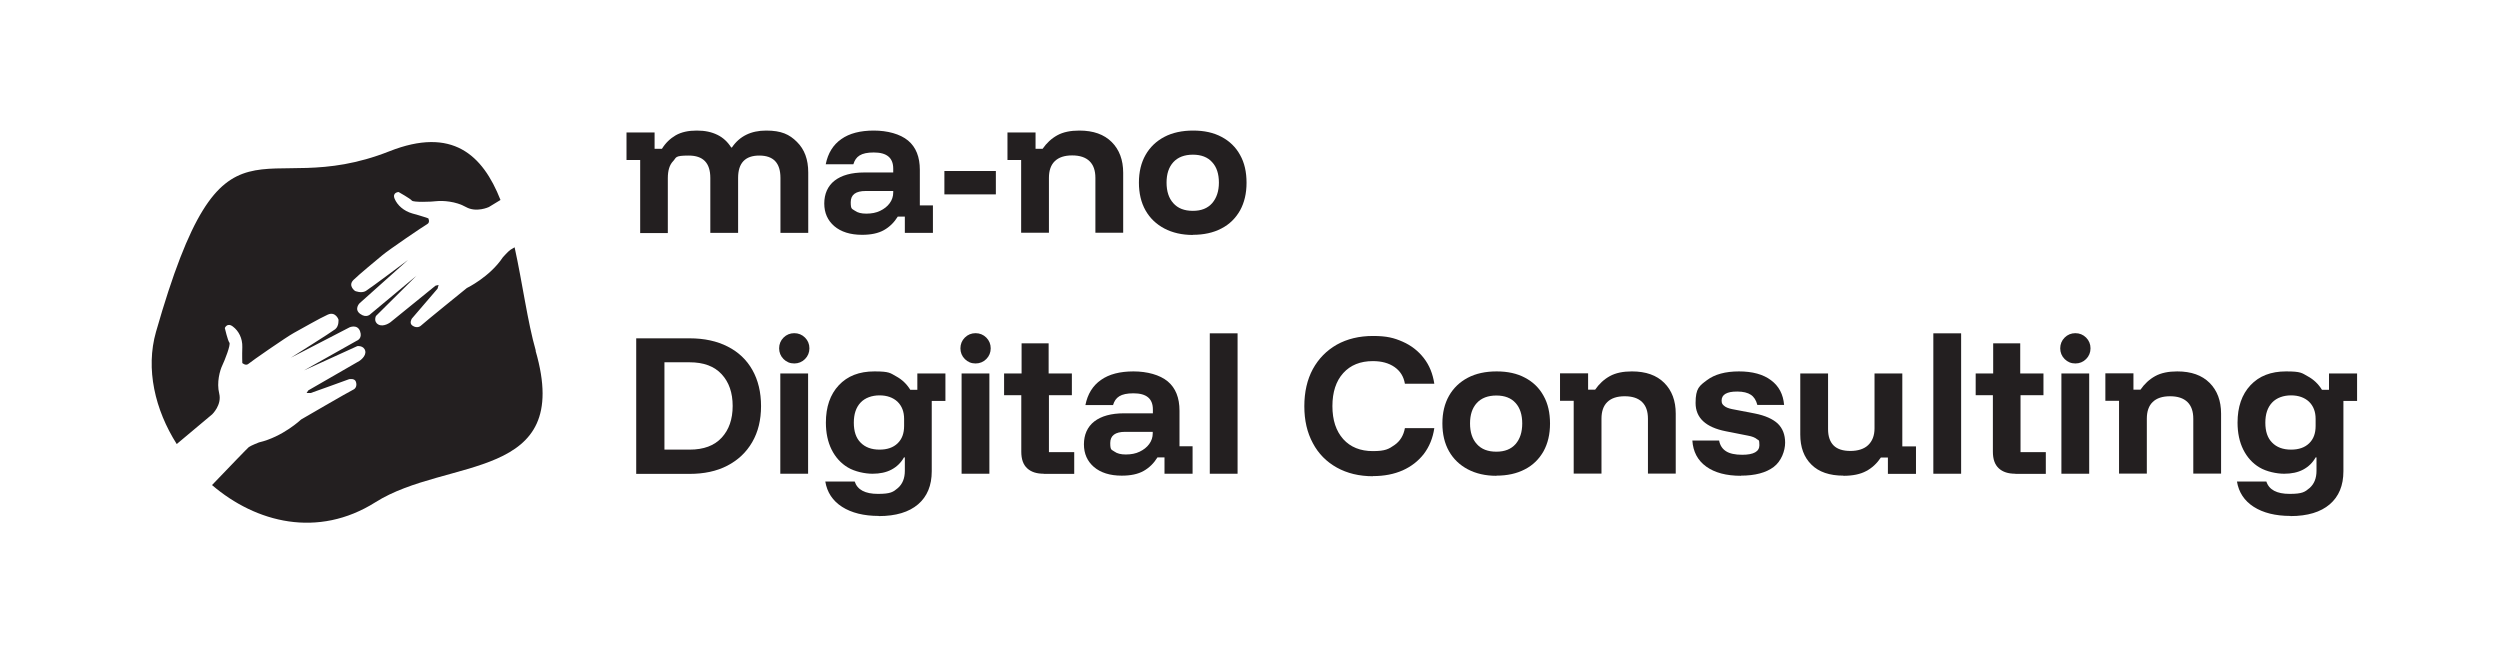
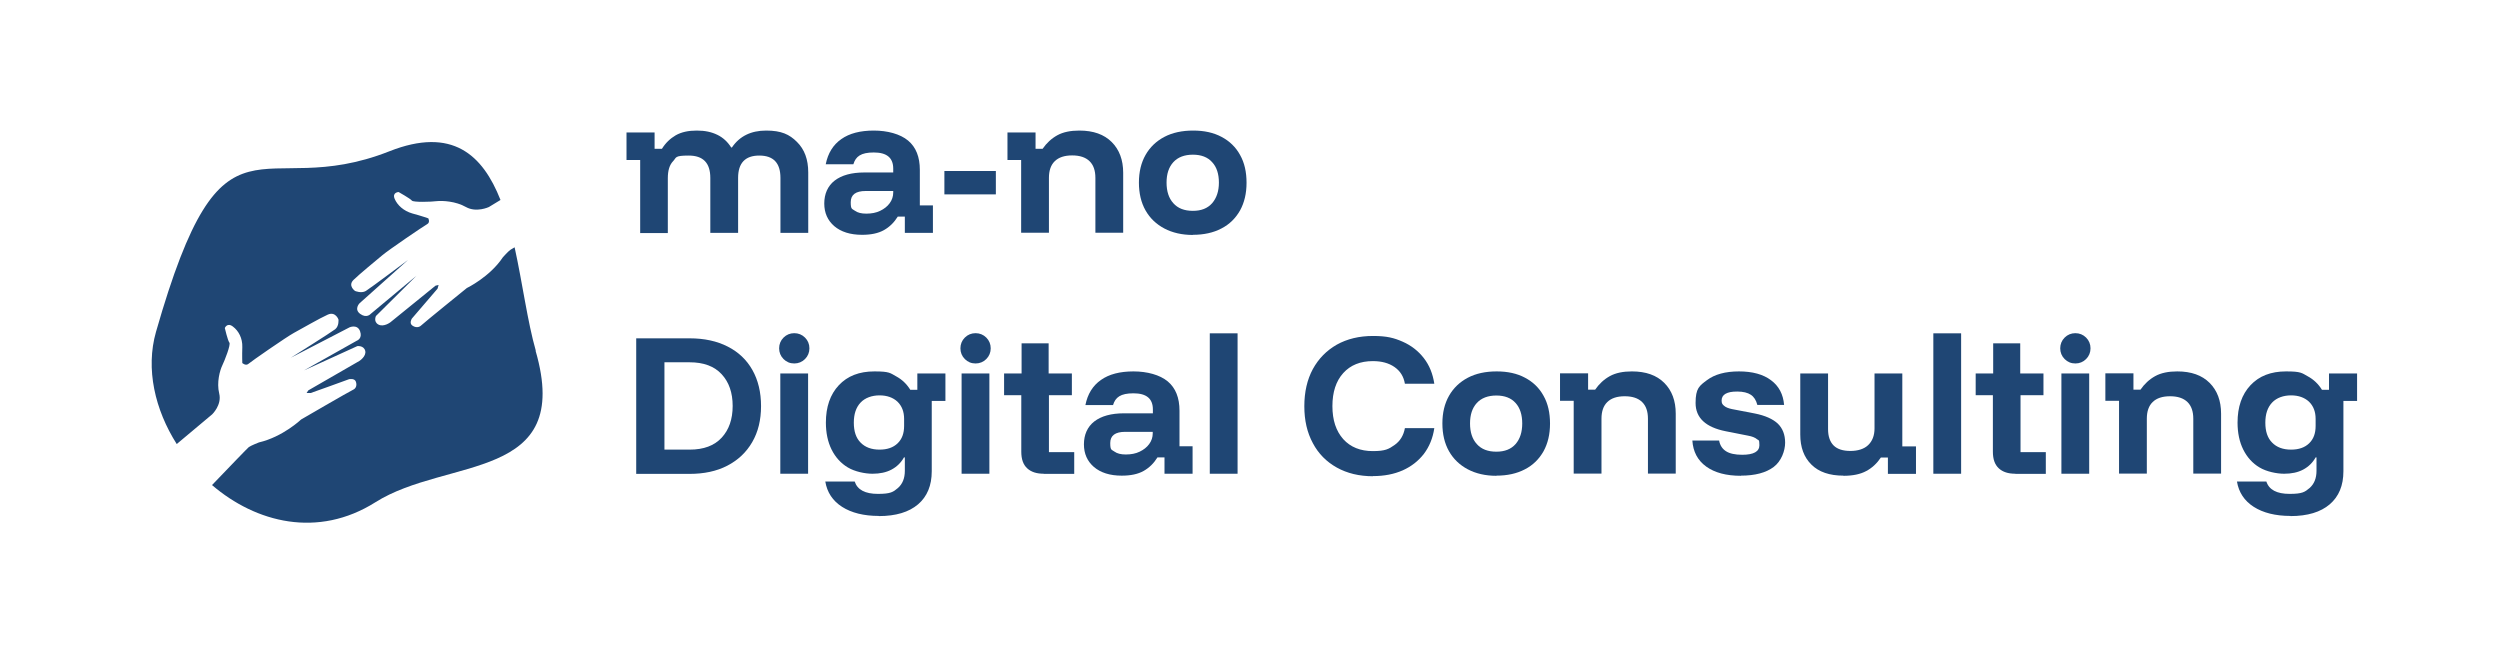
<svg xmlns="http://www.w3.org/2000/svg" id="Layer_1" version="1.1" viewBox="0 0 1700.3 450.1">
  <defs>
    <style>
      .st0 {
-         fill: #231f20;
+         isolation: isolate;
      }

      .st1 {
-         isolation: isolate;
+         fill: #1f4674;
      }
    </style>
  </defs>
-   <g class="st1">
-     <g class="st1">
-       <path class="st0" d="M435.4,158.4v-49.6h-9.3v-18.7h19.1v11.1h5c2.4-3.9,5.6-7,9.4-9.2,3.9-2.2,8.6-3.2,14.3-3.2s10.1,1,14,2.9c3.9,1.9,7,4.8,9.4,8.6h.5c5.2-7.7,13-11.5,23.3-11.5s15.8,2.6,20.9,7.7c5.2,5.1,7.7,12,7.7,20.8v41.1h-18.9v-37.4c0-10.2-4.8-15.2-14.4-15.2s-14.4,5.1-14.4,15.2v37.4h-18.9v-37.4c0-10.2-4.9-15.2-14.7-15.2s-8.2,1.3-10.6,3.8c-2.4,2.5-3.6,6.3-3.6,11.5v37.4h-18.9Z" />
-       <path class="st0" d="M586.3,159.7c-8,0-14.3-2-18.9-5.9-4.5-3.9-6.8-9-6.8-15.4s2.3-11.9,7.1-15.6c4.7-3.6,11.4-5.5,20.2-5.5h19.6v-2.6c0-7.4-4.4-11-13.2-11s-12.3,2.7-13.9,8h-18.8c1.5-7.5,5-13.2,10.6-17.1,5.5-3.9,12.9-5.8,22.1-5.8s17.9,2.3,23.3,6.8,8,11.2,8,19.9v24.2h8.9v18.7h-19.1v-11.1h-4.8c-2.4,3.9-5.5,7-9.4,9.2-3.9,2.2-8.9,3.2-14.8,3.2ZM589.2,145.3c3.6,0,6.7-.6,9.4-1.9,2.7-1.3,4.9-3,6.5-5.2s2.4-4.6,2.4-7.3v-1h-18.7c-6.8,0-10.2,2.5-10.2,7.6s.9,4.4,2.8,5.8c1.9,1.4,4.5,2,7.7,2Z" />
-       <path class="st0" d="M642.3,132.2v-15.9h35v15.9h-35Z" />
-       <path class="st0" d="M694.5,158.4v-49.6h-9.3v-18.7h19.1v11.1h4.8c2.7-3.9,6-7,10-9.2,4-2.2,9-3.2,15-3.2,9.5,0,16.8,2.6,22,7.8,5.2,5.2,7.8,12.2,7.8,20.9v40.8h-18.9v-37.3c0-5-1.3-8.8-4-11.4-2.7-2.6-6.6-3.9-11.8-3.9s-9.1,1.3-11.8,3.9c-2.7,2.6-4,6.4-4,11.4v37.3h-18.9Z" />
-       <path class="st0" d="M811.3,159.8c-7.4,0-13.9-1.5-19.4-4.4-5.5-2.9-9.8-7-12.8-12.3-3-5.3-4.5-11.6-4.5-18.9s1.5-13.5,4.5-18.8c3-5.3,7.3-9.4,12.8-12.3,5.5-2.9,12.1-4.3,19.6-4.3s13.9,1.4,19.3,4.3c5.5,2.9,9.7,7,12.6,12.3,3,5.3,4.4,11.6,4.4,18.9s-1.5,13.5-4.4,18.8c-3,5.3-7.2,9.5-12.7,12.3-5.5,2.9-12,4.3-19.4,4.3ZM811.3,143.4c5.7,0,10-1.7,13.1-5.2,3-3.5,4.6-8.1,4.6-14s-1.5-10.6-4.6-13.9c-3-3.4-7.4-5.1-13.1-5.1s-10.2,1.7-13.3,5.1c-3.1,3.4-4.6,8-4.6,13.9s1.5,10.6,4.6,14c3.1,3.5,7.5,5.2,13.3,5.2Z" />
+   <g>
+     <g class="st0">
+       <path class="st1" d="M435.4,158.4v-49.6h-9.3v-18.7h19.1v11.1h5c2.4-3.9,5.6-7,9.4-9.2,3.9-2.2,8.6-3.2,14.3-3.2s10.1,1,14,2.9c3.9,1.9,7,4.8,9.4,8.6h.5c5.2-7.7,13-11.5,23.3-11.5s15.8,2.6,20.9,7.7c5.2,5.1,7.7,12,7.7,20.8v41.1h-18.9v-37.4c0-10.2-4.8-15.2-14.4-15.2s-14.4,5.1-14.4,15.2v37.4h-18.9v-37.4c0-10.2-4.9-15.2-14.7-15.2s-8.2,1.3-10.6,3.8c-2.4,2.5-3.6,6.3-3.6,11.5v37.4h-18.9Z" />
+       <path class="st1" d="M586.3,159.7c-8,0-14.3-2-18.9-5.9-4.5-3.9-6.8-9-6.8-15.4s2.3-11.9,7.1-15.6c4.7-3.6,11.4-5.5,20.2-5.5h19.6v-2.6c0-7.4-4.4-11-13.2-11s-12.3,2.7-13.9,8h-18.8c1.5-7.5,5-13.2,10.6-17.1,5.5-3.9,12.9-5.8,22.1-5.8s17.9,2.3,23.3,6.8,8,11.2,8,19.9v24.2h8.9v18.7h-19.1v-11.1h-4.8c-2.4,3.9-5.5,7-9.4,9.2-3.9,2.2-8.9,3.2-14.8,3.2ZM589.2,145.3c3.6,0,6.7-.6,9.4-1.9,2.7-1.3,4.9-3,6.5-5.2s2.4-4.6,2.4-7.3v-1h-18.7c-6.8,0-10.2,2.5-10.2,7.6s.9,4.4,2.8,5.8c1.9,1.4,4.5,2,7.7,2Z" />
+       <path class="st1" d="M642.3,132.2v-15.9h35v15.9h-35Z" />
+       <path class="st1" d="M694.5,158.4v-49.6h-9.3v-18.7h19.1v11.1h4.8c2.7-3.9,6-7,10-9.2,4-2.2,9-3.2,15-3.2,9.5,0,16.8,2.6,22,7.8,5.2,5.2,7.8,12.2,7.8,20.9v40.8h-18.9v-37.3c0-5-1.3-8.8-4-11.4-2.7-2.6-6.6-3.9-11.8-3.9s-9.1,1.3-11.8,3.9c-2.7,2.6-4,6.4-4,11.4v37.3h-18.9Z" />
+       <path class="st1" d="M811.3,159.8c-7.4,0-13.9-1.5-19.4-4.4-5.5-2.9-9.8-7-12.8-12.3-3-5.3-4.5-11.6-4.5-18.9s1.5-13.5,4.5-18.8c3-5.3,7.3-9.4,12.8-12.3,5.5-2.9,12.1-4.3,19.6-4.3s13.9,1.4,19.3,4.3c5.5,2.9,9.7,7,12.6,12.3,3,5.3,4.4,11.6,4.4,18.9s-1.5,13.5-4.4,18.8c-3,5.3-7.2,9.5-12.7,12.3-5.5,2.9-12,4.3-19.4,4.3ZM811.3,143.4c5.7,0,10-1.7,13.1-5.2,3-3.5,4.6-8.1,4.6-14s-1.5-10.6-4.6-13.9c-3-3.4-7.4-5.1-13.1-5.1s-10.2,1.7-13.3,5.1c-3.1,3.4-4.6,8-4.6,13.9s1.5,10.6,4.6,14c3.1,3.5,7.5,5.2,13.3,5.2Z" />
    </g>
-     <g class="st1">
-       <path class="st0" d="M432.7,322.2v-92.1h36.3c10,0,18.7,1.9,25.9,5.6,7.3,3.7,12.9,9,16.8,15.9,3.9,6.9,5.9,15.1,5.9,24.6s-2,17.6-6,24.5c-4,6.9-9.6,12.2-16.9,16-7.3,3.8-15.9,5.6-25.8,5.6h-36.3ZM451.9,305.8h17.1c9.6,0,16.8-2.7,21.8-8.1,5-5.4,7.5-12.6,7.5-21.6s-2.5-16.2-7.5-21.6c-5-5.4-12.2-8.1-21.8-8.1h-17.1v59.4Z" />
-       <path class="st0" d="M540.2,247.2c-2.9,0-5.3-1-7.3-3-2-2-3-4.5-3-7.3s1-5.3,3-7.3c2-2,4.5-3,7.3-3s5.3,1,7.3,3c2,2,3,4.5,3,7.3s-1,5.3-3,7.3c-2,2-4.5,3-7.3,3ZM530.7,322.2v-68.2h18.9v68.2h-18.9Z" />
-       <path class="st0" d="M597.7,350.9c-10.2,0-18.6-2.1-25-6.2-6.4-4.1-10.2-9.9-11.4-17.2h20c1.8,5.6,7.1,8.4,15.8,8.4s10.4-1.3,13.6-4c3.1-2.7,4.7-6.6,4.7-11.7v-9.1h-.6c-2,3.6-4.9,6.4-8.5,8.3-3.6,1.9-7.9,2.8-12.9,2.8s-12-1.4-16.8-4.3c-4.7-2.8-8.4-6.9-11-12.1s-3.9-11.4-3.9-18.4c0-10.6,2.9-19.1,8.8-25.4,5.9-6.3,13.9-9.4,24.2-9.4s10.7,1.1,14.7,3.3c4.1,2.2,7.3,5.3,9.7,9.2h4.8v-11.1h19.1v18.7h-9.3v47.8c0,9.7-3.1,17.2-9.3,22.5-6.2,5.3-15.1,8-26.7,8ZM598.2,305.8c5.2,0,9.3-1.4,12.3-4.3,3-2.9,4.4-6.8,4.4-11.8v-4.8c0-4.9-1.5-8.8-4.5-11.7-3-2.8-7.1-4.3-12.2-4.3s-9.8,1.6-12.9,4.9c-3.1,3.3-4.6,7.8-4.6,13.7s1.5,10.4,4.6,13.5c3.1,3.2,7.4,4.8,12.9,4.8Z" />
-       <path class="st0" d="M663.5,247.2c-2.9,0-5.3-1-7.3-3-2-2-3-4.5-3-7.3s1-5.3,3-7.3c2-2,4.5-3,7.3-3s5.3,1,7.3,3c2,2,3,4.5,3,7.3s-1,5.3-3,7.3c-2,2-4.5,3-7.3,3ZM654,322.2v-68.2h18.9v68.2h-18.9Z" />
-       <path class="st0" d="M709.9,322.2c-4.9,0-8.6-1.2-11.3-3.7-2.7-2.5-4-6.2-4-11.3v-38.4h-11.7v-14.8h11.9v-20.5h18.4v20.5h15.8v14.8h-15.6v38.7h17.2v14.8h-20.7Z" />
-       <path class="st0" d="M762.9,323.5c-8,0-14.3-2-18.9-5.9-4.5-3.9-6.8-9-6.8-15.4s2.3-11.9,7.1-15.6c4.7-3.6,11.4-5.5,20.2-5.5h19.6v-2.6c0-7.4-4.4-11-13.2-11s-12.3,2.7-13.9,8h-18.8c1.5-7.5,5-13.2,10.6-17.1,5.5-3.9,12.9-5.8,22.1-5.8s17.9,2.3,23.3,6.8,8,11.2,8,19.9v24.2h8.9v18.7h-19.1v-11.1h-4.8c-2.4,3.9-5.5,7-9.4,9.2-3.9,2.2-8.9,3.2-14.8,3.2ZM765.7,309.1c3.6,0,6.7-.6,9.4-1.9,2.7-1.3,4.9-3,6.5-5.2s2.4-4.6,2.4-7.3v-1h-18.7c-6.8,0-10.2,2.5-10.2,7.6s.9,4.4,2.8,5.8c1.9,1.4,4.5,2,7.7,2Z" />
-       <path class="st0" d="M822.8,322.2v-95.5h18.9v95.5h-18.9Z" />
-       <path class="st0" d="M933.8,323.9c-9.4,0-17.6-2-24.6-5.9-7-3.9-12.5-9.4-16.3-16.6-3.9-7.2-5.8-15.5-5.8-25.1s1.9-18.1,5.8-25.3c3.9-7.1,9.3-12.6,16.3-16.6,7-3.9,15.2-5.9,24.6-5.9s14.3,1.3,20.2,3.9c5.9,2.6,10.7,6.4,14.4,11.2,3.8,4.9,6.1,10.7,7.1,17.4h-20c-.8-4.9-3.2-8.7-7.1-11.4-3.9-2.7-8.8-4-14.7-4-8.5,0-15.2,2.7-20.1,8.1-4.9,5.4-7.4,12.9-7.4,22.5s2.5,17,7.4,22.5c4.9,5.4,11.6,8.1,20.1,8.1s10.8-1.4,14.7-4.1c3.9-2.7,6.2-6.6,7.1-11.5h20c-1,6.8-3.4,12.6-7.1,17.5-3.8,4.9-8.6,8.6-14.4,11.2-5.9,2.6-12.6,3.9-20.2,3.9Z" />
-       <path class="st0" d="M1017.7,323.6c-7.4,0-13.9-1.5-19.4-4.4-5.5-2.9-9.8-7-12.8-12.3-3-5.3-4.5-11.6-4.5-18.9s1.5-13.5,4.5-18.8c3-5.3,7.3-9.4,12.8-12.3,5.5-2.9,12.1-4.3,19.6-4.3s13.9,1.4,19.3,4.3c5.5,2.9,9.7,7,12.6,12.3,3,5.3,4.4,11.6,4.4,18.9s-1.5,13.5-4.4,18.8c-3,5.3-7.2,9.5-12.7,12.3-5.5,2.9-12,4.3-19.4,4.3ZM1017.7,307.2c5.7,0,10-1.7,13.1-5.2,3-3.5,4.5-8.1,4.5-14s-1.5-10.6-4.5-13.9c-3-3.4-7.4-5.1-13.1-5.1s-10.2,1.7-13.3,5.1c-3.1,3.4-4.6,8-4.6,13.9s1.5,10.6,4.6,14c3.1,3.5,7.5,5.2,13.3,5.2Z" />
-       <path class="st0" d="M1070.3,322.2v-49.6h-9.3v-18.7h19.1v11.1h4.8c2.7-3.9,6-7,10-9.2,4-2.2,9-3.2,15-3.2,9.5,0,16.8,2.6,22,7.8,5.2,5.2,7.8,12.2,7.8,20.9v40.8h-18.9v-37.3c0-5-1.3-8.8-4-11.4-2.7-2.6-6.6-3.9-11.8-3.9s-9.1,1.3-11.8,3.9c-2.7,2.6-4,6.4-4,11.4v37.3h-18.9Z" />
-       <path class="st0" d="M1184.1,323.6c-10,0-17.9-2.1-23.7-6.3-5.8-4.2-8.9-10.1-9.4-17.7h18.2c.6,3.3,2.2,5.7,4.7,7.3,2.5,1.6,6.2,2.4,11,2.4,7.8,0,11.7-2.2,11.7-6.5s-.6-3.1-1.8-4.2c-1.2-1-3.1-1.8-5.9-2.3l-15.2-3c-13.6-2.7-20.5-9.1-20.5-19.2s2.6-11.7,7.8-15.6c5.2-3.9,12.5-5.9,21.7-5.9s16.5,2,21.8,6c5.4,4,8.3,9.6,8.9,16.8h-18.2c-.8-3.2-2.3-5.5-4.4-6.9-2.1-1.4-5.2-2.2-9.2-2.2s-6.1.5-8,1.5c-1.8,1-2.7,2.6-2.7,4.6s.6,2.7,1.7,3.6c1.1,1,2.9,1.7,5.2,2.2l15.6,3c7.1,1.4,12.4,3.8,15.7,6.9,3.3,3.2,5,7.5,5,13s-2.6,12.6-7.8,16.5c-5.2,3.9-12.6,5.9-22.4,5.9Z" />
-       <path class="st0" d="M1253.8,323.5c-9.5,0-16.8-2.5-21.8-7.5-5.1-5-7.6-11.8-7.6-20.5v-41.5h18.9v37.9c0,4.9,1.3,8.6,3.8,11.1,2.5,2.5,6.4,3.7,11.4,3.7s9.3-1.3,12.1-4c2.8-2.7,4.3-6.4,4.3-11.4v-37.3h18.9v49.6h9.3v18.7h-19.1v-11.1h-4.8c-2.7,4-6,7.1-10,9.2-3.9,2.1-9,3.2-15.4,3.2Z" />
-       <path class="st0" d="M1314.9,322.2v-95.5h18.9v95.5h-18.9Z" />
-       <path class="st0" d="M1370.7,322.2c-4.9,0-8.6-1.2-11.3-3.7-2.7-2.5-4-6.2-4-11.3v-38.4h-11.7v-14.8h11.9v-20.5h18.4v20.5h15.8v14.8h-15.6v38.7h17.2v14.8h-20.7Z" />
-       <path class="st0" d="M1411.5,247.2c-2.9,0-5.3-1-7.3-3-2-2-3-4.5-3-7.3s1-5.3,3-7.3,4.5-3,7.3-3,5.3,1,7.3,3c2,2,3,4.5,3,7.3s-1,5.3-3,7.3-4.5,3-7.3,3ZM1402,322.2v-68.2h18.9v68.2h-18.9Z" />
-       <path class="st0" d="M1441.2,322.2v-49.6h-9.3v-18.7h19.1v11.1h4.8c2.7-3.9,6-7,10-9.2,4-2.2,9-3.2,15-3.2,9.5,0,16.8,2.6,22,7.8,5.2,5.2,7.8,12.2,7.8,20.9v40.8h-18.9v-37.3c0-5-1.3-8.8-4-11.4-2.7-2.6-6.6-3.9-11.8-3.9s-9.1,1.3-11.8,3.9c-2.7,2.6-4,6.4-4,11.4v37.3h-18.9Z" />
-       <path class="st0" d="M1557.8,350.9c-10.2,0-18.6-2.1-25-6.2-6.4-4.1-10.2-9.9-11.4-17.2h20c1.8,5.6,7.1,8.4,15.8,8.4s10.4-1.3,13.6-4c3.1-2.7,4.7-6.6,4.7-11.7v-9.1h-.6c-2,3.6-4.9,6.4-8.5,8.3-3.6,1.9-7.9,2.8-12.9,2.8s-12-1.4-16.8-4.3c-4.7-2.8-8.4-6.9-11-12.1s-3.9-11.4-3.9-18.4c0-10.6,2.9-19.1,8.8-25.4,5.9-6.3,13.9-9.4,24.2-9.4s10.7,1.1,14.7,3.3c4.1,2.2,7.3,5.3,9.7,9.2h4.8v-11.1h19.1v18.7h-9.3v47.8c0,9.7-3.1,17.2-9.3,22.5-6.2,5.3-15.1,8-26.7,8ZM1558.2,305.8c5.2,0,9.3-1.4,12.3-4.3,3-2.9,4.4-6.8,4.4-11.8v-4.8c0-4.9-1.5-8.8-4.5-11.7-3-2.8-7.1-4.3-12.2-4.3s-9.8,1.6-12.9,4.9c-3.1,3.3-4.6,7.8-4.6,13.7s1.5,10.4,4.6,13.5c3.1,3.2,7.4,4.8,12.9,4.8Z" />
+     <g class="st0">
+       <path class="st1" d="M432.7,322.2v-92.1h36.3c10,0,18.7,1.9,25.9,5.6,7.3,3.7,12.9,9,16.8,15.9,3.9,6.9,5.9,15.1,5.9,24.6s-2,17.6-6,24.5c-4,6.9-9.6,12.2-16.9,16-7.3,3.8-15.9,5.6-25.8,5.6h-36.3ZM451.9,305.8h17.1c9.6,0,16.8-2.7,21.8-8.1,5-5.4,7.5-12.6,7.5-21.6s-2.5-16.2-7.5-21.6c-5-5.4-12.2-8.1-21.8-8.1h-17.1v59.4Z" />
+       <path class="st1" d="M540.2,247.2c-2.9,0-5.3-1-7.3-3-2-2-3-4.5-3-7.3s1-5.3,3-7.3c2-2,4.5-3,7.3-3s5.3,1,7.3,3c2,2,3,4.5,3,7.3s-1,5.3-3,7.3c-2,2-4.5,3-7.3,3ZM530.7,322.2v-68.2h18.9v68.2h-18.9Z" />
+       <path class="st1" d="M597.7,350.9c-10.2,0-18.6-2.1-25-6.2-6.4-4.1-10.2-9.9-11.4-17.2h20c1.8,5.6,7.1,8.4,15.8,8.4s10.4-1.3,13.6-4c3.1-2.7,4.7-6.6,4.7-11.7v-9.1h-.6c-2,3.6-4.9,6.4-8.5,8.3-3.6,1.9-7.9,2.8-12.9,2.8s-12-1.4-16.8-4.3c-4.7-2.8-8.4-6.9-11-12.1s-3.9-11.4-3.9-18.4c0-10.6,2.9-19.1,8.8-25.4,5.9-6.3,13.9-9.4,24.2-9.4s10.7,1.1,14.7,3.3c4.1,2.2,7.3,5.3,9.7,9.2h4.8v-11.1h19.1v18.7h-9.3v47.8c0,9.7-3.1,17.2-9.3,22.5-6.2,5.3-15.1,8-26.7,8ZM598.2,305.8c5.2,0,9.3-1.4,12.3-4.3,3-2.9,4.4-6.8,4.4-11.8v-4.8c0-4.9-1.5-8.8-4.5-11.7-3-2.8-7.1-4.3-12.2-4.3s-9.8,1.6-12.9,4.9c-3.1,3.3-4.6,7.8-4.6,13.7s1.5,10.4,4.6,13.5c3.1,3.2,7.4,4.8,12.9,4.8Z" />
+       <path class="st1" d="M663.5,247.2c-2.9,0-5.3-1-7.3-3-2-2-3-4.5-3-7.3s1-5.3,3-7.3c2-2,4.5-3,7.3-3s5.3,1,7.3,3c2,2,3,4.5,3,7.3s-1,5.3-3,7.3c-2,2-4.5,3-7.3,3ZM654,322.2v-68.2h18.9v68.2h-18.9Z" />
+       <path class="st1" d="M709.9,322.2c-4.9,0-8.6-1.2-11.3-3.7-2.7-2.5-4-6.2-4-11.3v-38.4h-11.7v-14.8h11.9v-20.5h18.4v20.5h15.8v14.8h-15.6v38.7h17.2v14.8h-20.7Z" />
+       <path class="st1" d="M762.9,323.5c-8,0-14.3-2-18.9-5.9-4.5-3.9-6.8-9-6.8-15.4s2.3-11.9,7.1-15.6c4.7-3.6,11.4-5.5,20.2-5.5h19.6v-2.6c0-7.4-4.4-11-13.2-11s-12.3,2.7-13.9,8h-18.8c1.5-7.5,5-13.2,10.6-17.1,5.5-3.9,12.9-5.8,22.1-5.8s17.9,2.3,23.3,6.8,8,11.2,8,19.9v24.2h8.9v18.7h-19.1v-11.1h-4.8c-2.4,3.9-5.5,7-9.4,9.2-3.9,2.2-8.9,3.2-14.8,3.2ZM765.7,309.1c3.6,0,6.7-.6,9.4-1.9,2.7-1.3,4.9-3,6.5-5.2s2.4-4.6,2.4-7.3v-1h-18.7c-6.8,0-10.2,2.5-10.2,7.6s.9,4.4,2.8,5.8c1.9,1.4,4.5,2,7.7,2Z" />
+       <path class="st1" d="M822.8,322.2v-95.5h18.9v95.5h-18.9Z" />
+       <path class="st1" d="M933.8,323.9c-9.4,0-17.6-2-24.6-5.9-7-3.9-12.5-9.4-16.3-16.6-3.9-7.2-5.8-15.5-5.8-25.1s1.9-18.1,5.8-25.3c3.9-7.1,9.3-12.6,16.3-16.6,7-3.9,15.2-5.9,24.6-5.9s14.3,1.3,20.2,3.9c5.9,2.6,10.7,6.4,14.4,11.2,3.8,4.9,6.1,10.7,7.1,17.4h-20c-.8-4.9-3.2-8.7-7.1-11.4-3.9-2.7-8.8-4-14.7-4-8.5,0-15.2,2.7-20.1,8.1-4.9,5.4-7.4,12.9-7.4,22.5s2.5,17,7.4,22.5c4.9,5.4,11.6,8.1,20.1,8.1s10.8-1.4,14.7-4.1c3.9-2.7,6.2-6.6,7.1-11.5h20c-1,6.8-3.4,12.6-7.1,17.5-3.8,4.9-8.6,8.6-14.4,11.2-5.9,2.6-12.6,3.9-20.2,3.9Z" />
+       <path class="st1" d="M1017.7,323.6c-7.4,0-13.9-1.5-19.4-4.4-5.5-2.9-9.8-7-12.8-12.3-3-5.3-4.5-11.6-4.5-18.9s1.5-13.5,4.5-18.8c3-5.3,7.3-9.4,12.8-12.3,5.5-2.9,12.1-4.3,19.6-4.3s13.9,1.4,19.3,4.3c5.5,2.9,9.7,7,12.6,12.3,3,5.3,4.4,11.6,4.4,18.9s-1.5,13.5-4.4,18.8c-3,5.3-7.2,9.5-12.7,12.3-5.5,2.9-12,4.3-19.4,4.3ZM1017.7,307.2c5.7,0,10-1.7,13.1-5.2,3-3.5,4.5-8.1,4.5-14s-1.5-10.6-4.5-13.9c-3-3.4-7.4-5.1-13.1-5.1s-10.2,1.7-13.3,5.1c-3.1,3.4-4.6,8-4.6,13.9s1.5,10.6,4.6,14c3.1,3.5,7.5,5.2,13.3,5.2Z" />
+       <path class="st1" d="M1070.3,322.2v-49.6h-9.3v-18.7h19.1v11.1h4.8c2.7-3.9,6-7,10-9.2,4-2.2,9-3.2,15-3.2,9.5,0,16.8,2.6,22,7.8,5.2,5.2,7.8,12.2,7.8,20.9v40.8h-18.9v-37.3c0-5-1.3-8.8-4-11.4-2.7-2.6-6.6-3.9-11.8-3.9s-9.1,1.3-11.8,3.9c-2.7,2.6-4,6.4-4,11.4v37.3h-18.9Z" />
+       <path class="st1" d="M1184.1,323.6c-10,0-17.9-2.1-23.7-6.3-5.8-4.2-8.9-10.1-9.4-17.7h18.2c.6,3.3,2.2,5.7,4.7,7.3,2.5,1.6,6.2,2.4,11,2.4,7.8,0,11.7-2.2,11.7-6.5s-.6-3.1-1.8-4.2c-1.2-1-3.1-1.8-5.9-2.3l-15.2-3c-13.6-2.7-20.5-9.1-20.5-19.2s2.6-11.7,7.8-15.6c5.2-3.9,12.5-5.9,21.7-5.9s16.5,2,21.8,6c5.4,4,8.3,9.6,8.9,16.8h-18.2c-.8-3.2-2.3-5.5-4.4-6.9-2.1-1.4-5.2-2.2-9.2-2.2s-6.1.5-8,1.5c-1.8,1-2.7,2.6-2.7,4.6s.6,2.7,1.7,3.6c1.1,1,2.9,1.7,5.2,2.2l15.6,3c7.1,1.4,12.4,3.8,15.7,6.9,3.3,3.2,5,7.5,5,13s-2.6,12.6-7.8,16.5c-5.2,3.9-12.6,5.9-22.4,5.9Z" />
+       <path class="st1" d="M1253.8,323.5c-9.5,0-16.8-2.5-21.8-7.5-5.1-5-7.6-11.8-7.6-20.5v-41.5h18.9v37.9c0,4.9,1.3,8.6,3.8,11.1,2.5,2.5,6.4,3.7,11.4,3.7s9.3-1.3,12.1-4c2.8-2.7,4.3-6.4,4.3-11.4v-37.3h18.9v49.6h9.3v18.7h-19.1v-11.1h-4.8c-2.7,4-6,7.1-10,9.2-3.9,2.1-9,3.2-15.4,3.2Z" />
+       <path class="st1" d="M1314.9,322.2v-95.5h18.9v95.5h-18.9Z" />
+       <path class="st1" d="M1370.7,322.2c-4.9,0-8.6-1.2-11.3-3.7-2.7-2.5-4-6.2-4-11.3v-38.4h-11.7v-14.8h11.9v-20.5h18.4v20.5h15.8v14.8h-15.6v38.7h17.2v14.8h-20.7Z" />
+       <path class="st1" d="M1411.5,247.2c-2.9,0-5.3-1-7.3-3-2-2-3-4.5-3-7.3s1-5.3,3-7.3,4.5-3,7.3-3,5.3,1,7.3,3c2,2,3,4.5,3,7.3s-1,5.3-3,7.3-4.5,3-7.3,3ZM1402,322.2v-68.2h18.9v68.2h-18.9Z" />
+       <path class="st1" d="M1441.2,322.2v-49.6h-9.3v-18.7h19.1v11.1h4.8c2.7-3.9,6-7,10-9.2,4-2.2,9-3.2,15-3.2,9.5,0,16.8,2.6,22,7.8,5.2,5.2,7.8,12.2,7.8,20.9v40.8h-18.9v-37.3c0-5-1.3-8.8-4-11.4-2.7-2.6-6.6-3.9-11.8-3.9s-9.1,1.3-11.8,3.9c-2.7,2.6-4,6.4-4,11.4v37.3h-18.9Z" />
+       <path class="st1" d="M1557.8,350.9c-10.2,0-18.6-2.1-25-6.2-6.4-4.1-10.2-9.9-11.4-17.2h20c1.8,5.6,7.1,8.4,15.8,8.4s10.4-1.3,13.6-4c3.1-2.7,4.7-6.6,4.7-11.7v-9.1h-.6c-2,3.6-4.9,6.4-8.5,8.3-3.6,1.9-7.9,2.8-12.9,2.8s-12-1.4-16.8-4.3c-4.7-2.8-8.4-6.9-11-12.1s-3.9-11.4-3.9-18.4c0-10.6,2.9-19.1,8.8-25.4,5.9-6.3,13.9-9.4,24.2-9.4s10.7,1.1,14.7,3.3c4.1,2.2,7.3,5.3,9.7,9.2h4.8v-11.1h19.1v18.7h-9.3v47.8c0,9.7-3.1,17.2-9.3,22.5-6.2,5.3-15.1,8-26.7,8ZM1558.2,305.8c5.2,0,9.3-1.4,12.3-4.3,3-2.9,4.4-6.8,4.4-11.8v-4.8c0-4.9-1.5-8.8-4.5-11.7-3-2.8-7.1-4.3-12.2-4.3s-9.8,1.6-12.9,4.9c-3.1,3.3-4.6,7.8-4.6,13.7s1.5,10.4,4.6,13.5c3.1,3.2,7.4,4.8,12.9,4.8Z" />
    </g>
  </g>
-   <path class="st0" d="M364.4,238.5c-5.6-19.5-9-45.7-14.4-70.3-1.4.8-2.4,1.4-2.7,1.6-1.6,1-5.3,5.2-5.3,5.2-8.9,13.4-24.5,20.9-24.5,20.9,0,0-29.4,23.8-31,25.4-1.6,1.6-4.1,1.6-6.2,0s-.2-4.6-.2-4.6l17.5-20.4.7-2.5-2.1.5-30.7,24.9s-4.6,3.5-8.2,1.5c-3.5-2-1.6-5.8-1.6-5.8l27.6-27.4-31.2,26s-2.7,3.2-7.1,0c-4.4-3.2-.5-7.2-.5-7.2l33-29.5s-25.7,19.3-28.7,21.1-7.3,0-7.3,0c0,0-5.1-3.5-1.1-7.5,4.1-4,15.2-13.1,19.5-16.7,4.3-3.7,28.5-20.1,30.7-21.3,2.1-1.2.7-3.9.7-3.9,0,0-4.8-1.7-10.8-3.3-6-1.7-10.3-5.7-12.1-10-1.8-4.4,2.7-4.6,2.7-4.6,0,0,8,4.5,9,5.8.9,1.3,13.2.9,17,.4,3.8-.4,12.8,0,19.8,4,7.1,4,15.6,0,15.6,0l7.9-4.8c-12.1-30.7-32.8-50-75.6-33.1-89.3,35.3-112.4-39.1-158.7,122.8-7.2,25.2-.7,53,14.1,76.3l24.1-20.2s6.7-6.4,4.8-14.1c-1.9-7.6.5-15.9,2.1-19.2s5.9-14.2,4.8-15.5c-1.1-1.3-3.1-9.9-3.1-9.9,0,0,1.6-4,5.5-1,3.9,2.9,6.6,8,6.4,14-.2,6,0,10.8,0,10.8,0,0,2.3,2.1,4.1.6,1.8-1.6,26-18.4,31-21.1s17.6-10,23-12.4c5.3-2.4,7.3,3.3,7.3,3.3,0,0,.5,4.4-2.2,6.6-2.8,2.2-30.2,19.4-30.2,19.4l40-20.7s5.3-2.3,7.1,2.7-2.2,6.4-2.2,6.4l-35.9,20.2,36.2-16.5s4.4-.6,5.4,3.2c.9,3.8-4,6.9-4,6.9l-34.7,20-1.2,1.8h2.8c0,.1,26.1-9.4,26.1-9.4,0,0,3.7-.8,4.6,1.6.9,2.4.2,4.7-1.9,5.6-2.1.9-35.3,20.2-35.3,20.2,0,0-12.4,11.8-28.7,15.6,0,0-5.4,2.1-6.9,3.2-.8.6-12.9,13.2-25,25.8,30,25.7,72.1,36.3,111.1,11.7,48.9-30.9,134.8-13.7,109-102.9v-.2Z" />
+   <path class="st1" d="M364.4,238.5c-5.6-19.5-9-45.7-14.4-70.3-1.4.8-2.4,1.4-2.7,1.6-1.6,1-5.3,5.2-5.3,5.2-8.9,13.4-24.5,20.9-24.5,20.9,0,0-29.4,23.8-31,25.4-1.6,1.6-4.1,1.6-6.2,0s-.2-4.6-.2-4.6l17.5-20.4.7-2.5-2.1.5-30.7,24.9s-4.6,3.5-8.2,1.5c-3.5-2-1.6-5.8-1.6-5.8l27.6-27.4-31.2,26s-2.7,3.2-7.1,0c-4.4-3.2-.5-7.2-.5-7.2l33-29.5s-25.7,19.3-28.7,21.1-7.3,0-7.3,0c0,0-5.1-3.5-1.1-7.5,4.1-4,15.2-13.1,19.5-16.7,4.3-3.7,28.5-20.1,30.7-21.3,2.1-1.2.7-3.9.7-3.9,0,0-4.8-1.7-10.8-3.3-6-1.7-10.3-5.7-12.1-10-1.8-4.4,2.7-4.6,2.7-4.6,0,0,8,4.5,9,5.8.9,1.3,13.2.9,17,.4,3.8-.4,12.8,0,19.8,4,7.1,4,15.6,0,15.6,0l7.9-4.8c-12.1-30.7-32.8-50-75.6-33.1-89.3,35.3-112.4-39.1-158.7,122.8-7.2,25.2-.7,53,14.1,76.3l24.1-20.2s6.7-6.4,4.8-14.1c-1.9-7.6.5-15.9,2.1-19.2s5.9-14.2,4.8-15.5c-1.1-1.3-3.1-9.9-3.1-9.9,0,0,1.6-4,5.5-1,3.9,2.9,6.6,8,6.4,14-.2,6,0,10.8,0,10.8,0,0,2.3,2.1,4.1.6,1.8-1.6,26-18.4,31-21.1s17.6-10,23-12.4c5.3-2.4,7.3,3.3,7.3,3.3,0,0,.5,4.4-2.2,6.6-2.8,2.2-30.2,19.4-30.2,19.4l40-20.7s5.3-2.3,7.1,2.7-2.2,6.4-2.2,6.4l-35.9,20.2,36.2-16.5s4.4-.6,5.4,3.2c.9,3.8-4,6.9-4,6.9l-34.7,20-1.2,1.8h2.8c0,.1,26.1-9.4,26.1-9.4,0,0,3.7-.8,4.6,1.6.9,2.4.2,4.7-1.9,5.6-2.1.9-35.3,20.2-35.3,20.2,0,0-12.4,11.8-28.7,15.6,0,0-5.4,2.1-6.9,3.2-.8.6-12.9,13.2-25,25.8,30,25.7,72.1,36.3,111.1,11.7,48.9-30.9,134.8-13.7,109-102.9v-.2Z" />
</svg>
